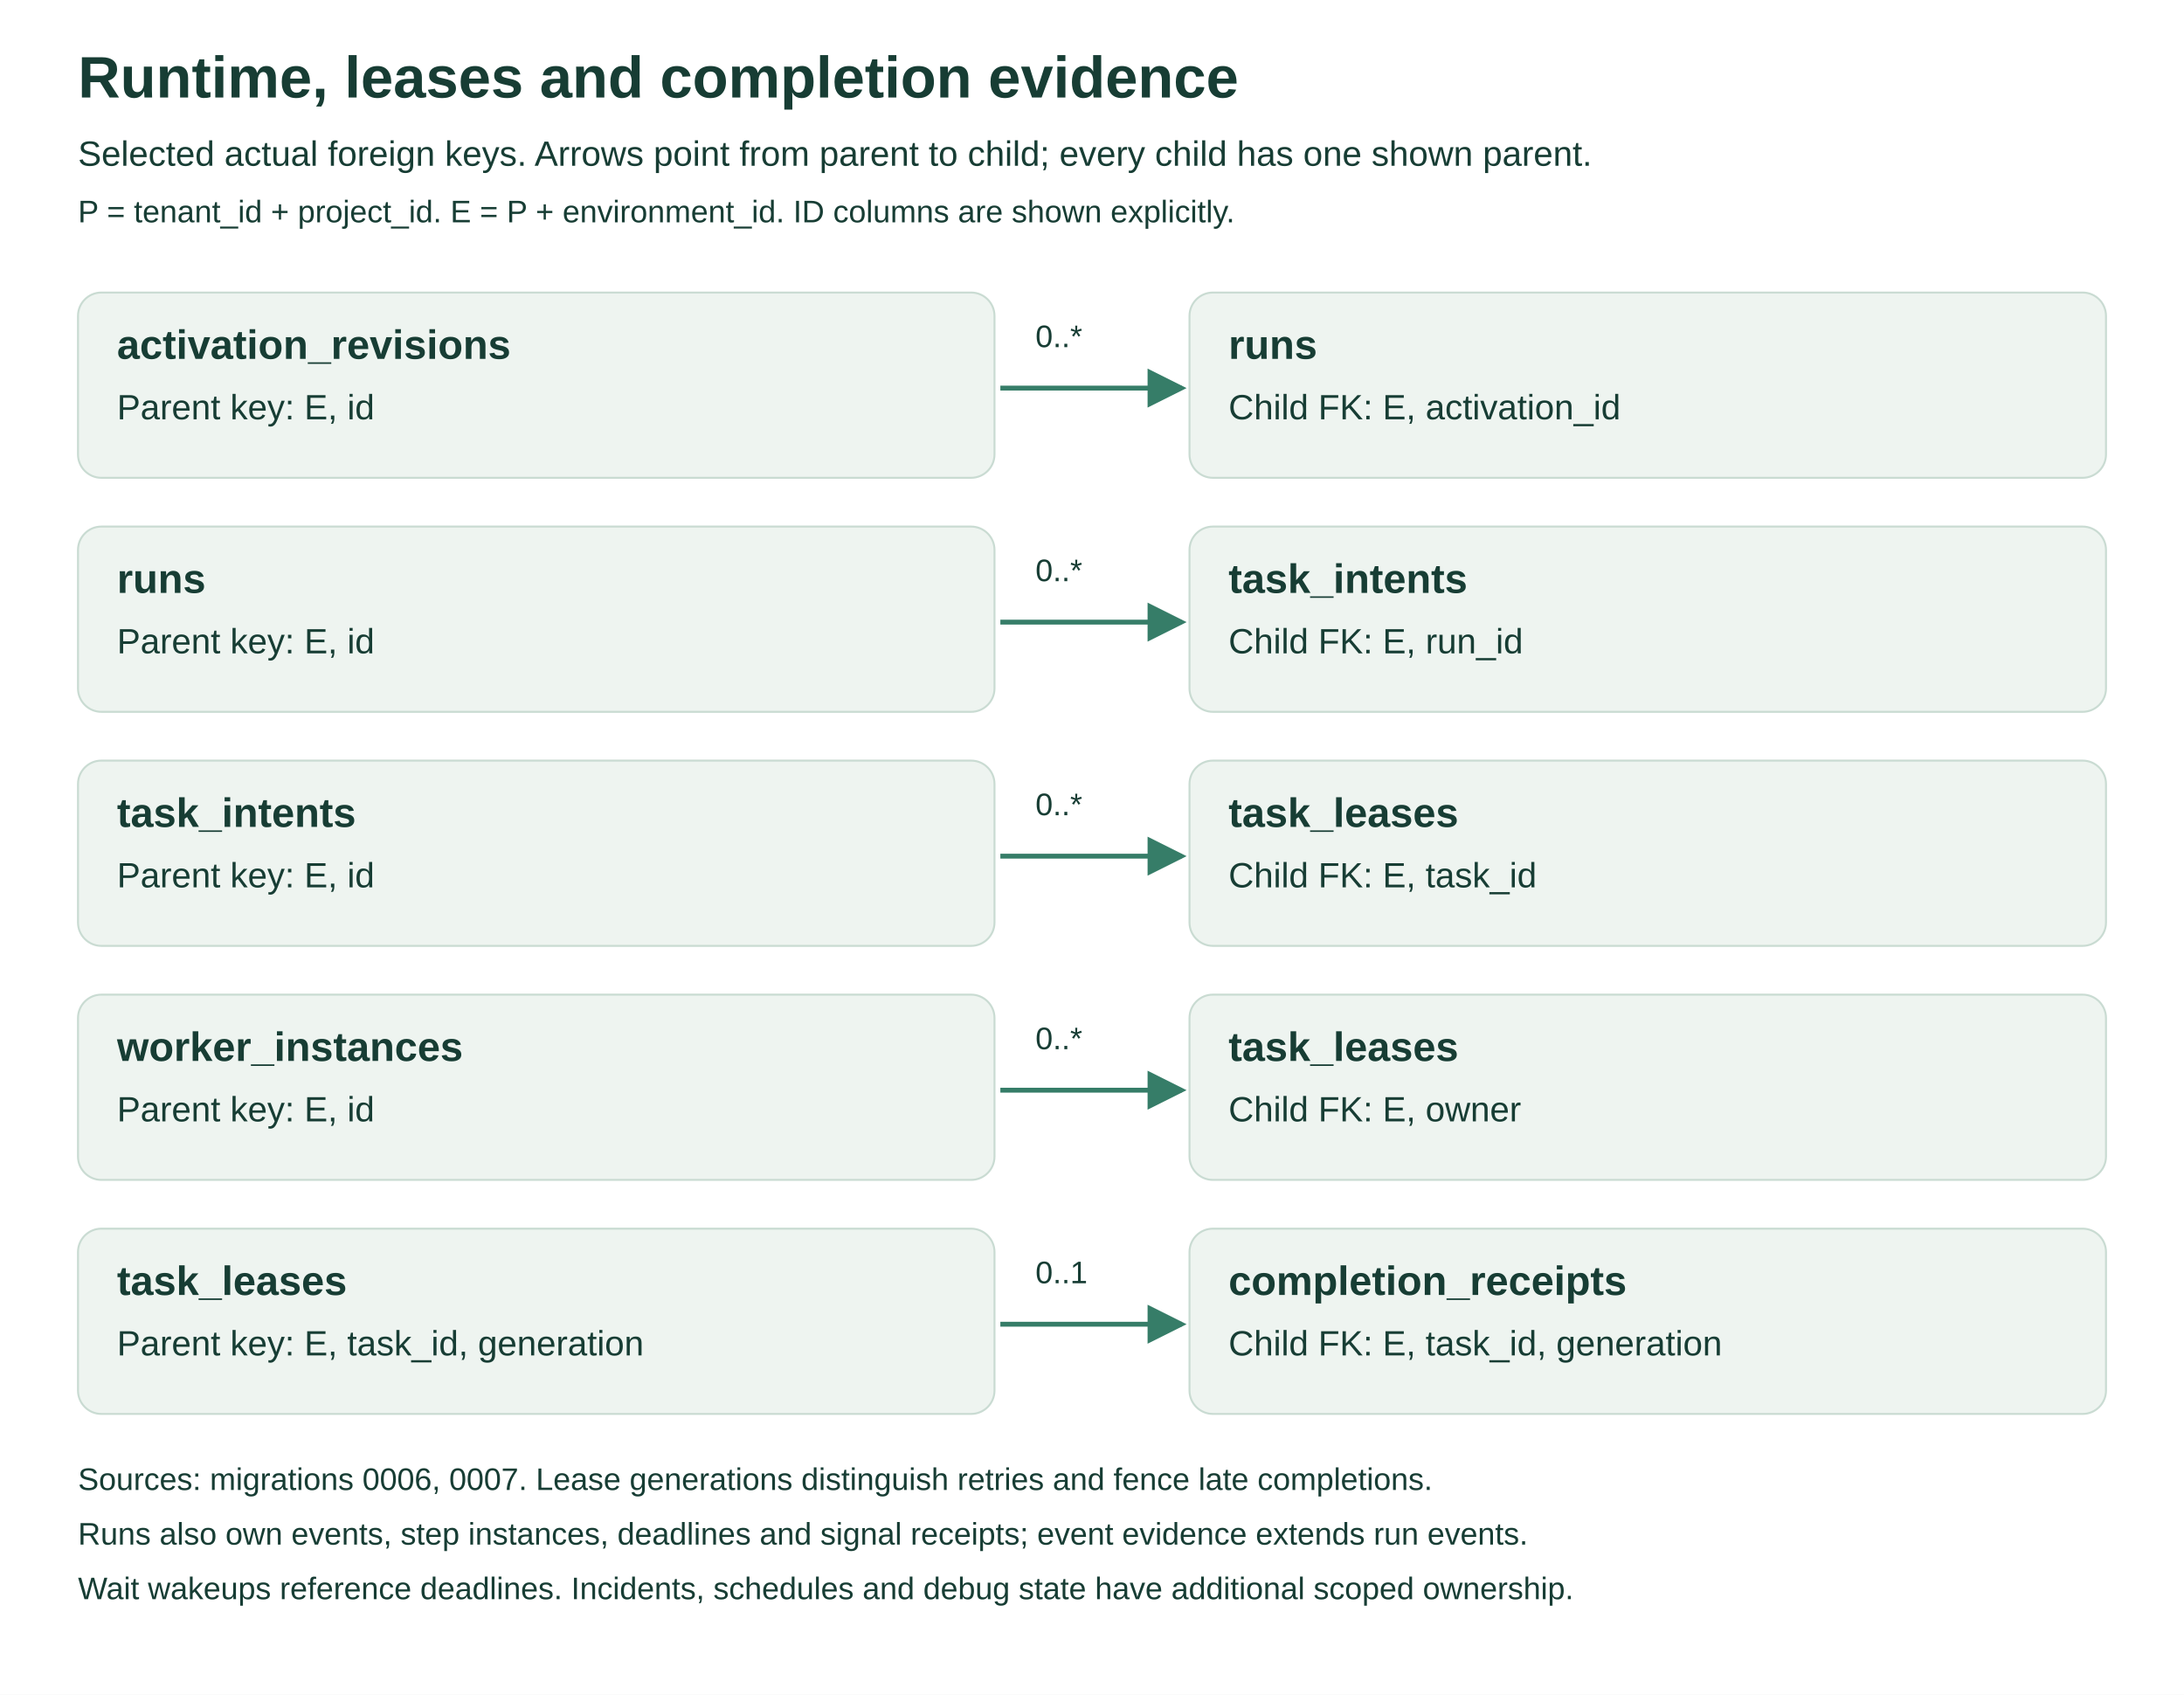
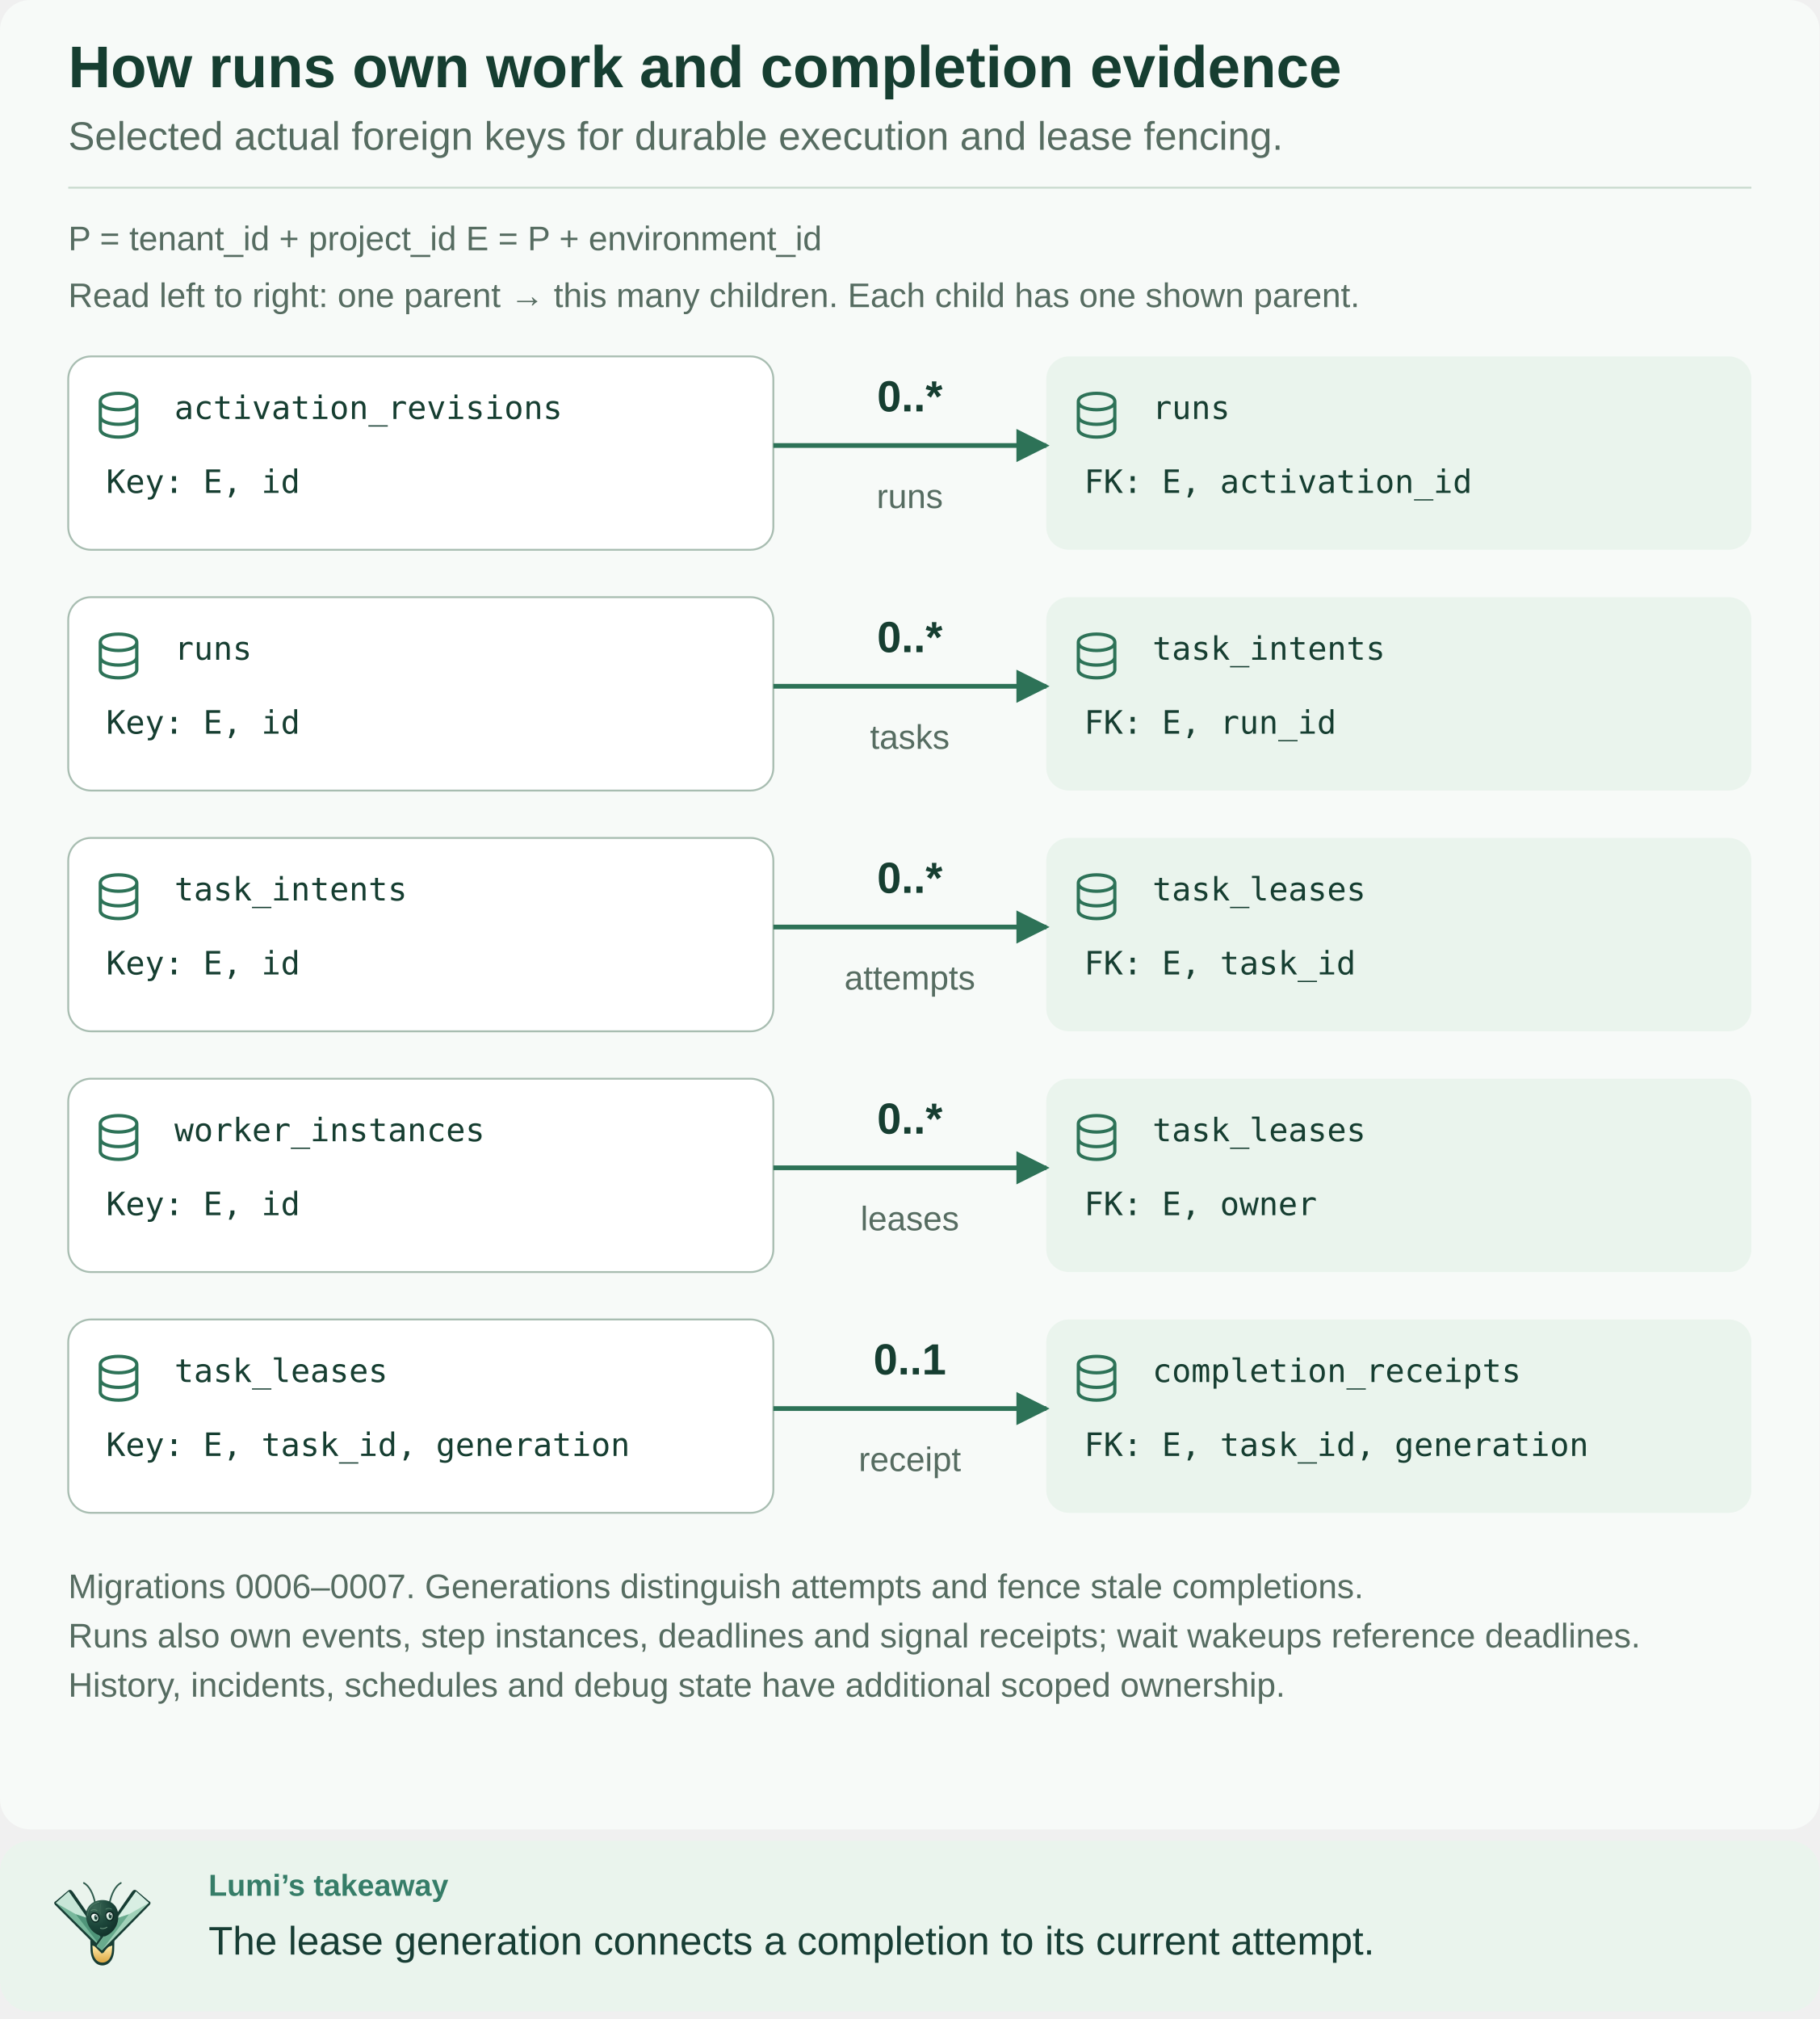
- <svg xmlns="http://www.w3.org/2000/svg" viewBox="0 0 1120 869" role="img" aria-labelledby="title desc">
+ <svg xmlns="http://www.w3.org/2000/svg" width="960" height="1065" viewBox="0 0 960 1065" role="img" aria-labelledby="title desc">
  <defs>
-     <marker id="arrow" markerWidth="8" markerHeight="8" refX="7" refY="4" orient="auto">
-       <path d="M0 0L8 4L0 8Z" fill="#367D68" />
+     <marker id="arrow" viewBox="0 0 10 10" refX="9" refY="5" markerWidth="7" markerHeight="7" orient="auto-start-reverse">
+       <path d="M0 0L10 5L0 10Z" fill="#2d7257" />
    </marker>
  </defs>
-   <style>text{font-family:Arial,sans-serif;fill:#173D34}.title{font-size:30px;font-weight:700}.head{font-size:21px;font-weight:700}.body{font-size:18px}.small{font-size:16px}.edge{fill:none;stroke:#367D68;stroke-width:2.5;marker-end:url(#arrow)}</style>
-   <rect width="1120" height="869" fill="#FFFFFF" />
-   <text x="40" y="50" class="title">Runtime, leases and completion evidence</text>
-   <text x="40" y="85" class="body">Selected actual foreign keys. Arrows point from parent to child; every child has one shown parent.</text>
-   <text x="40" y="114" class="small">P = tenant_id + project_id. E = P + environment_id. ID columns are shown explicitly.</text>
-   <rect x="40" y="150" width="470" height="95" rx="12" fill="#EEF4F0" stroke="#C9DBD2" />
-   <text x="60" y="184" class="head">activation_revisions</text>
-   <text x="60" y="215" class="body">Parent key: E, id</text>
-   <rect x="610" y="150" width="470" height="95" rx="12" fill="#EEF4F0" stroke="#C9DBD2" />
-   <text x="630" y="184" class="head">runs</text>
-   <text x="630" y="215" class="body">Child FK: E, activation_id</text>
-   <path class="edge" d="M513 199L606 199" />
-   <text x="531" y="178" class="small">0..*</text>
-   <rect x="40" y="270" width="470" height="95" rx="12" fill="#EEF4F0" stroke="#C9DBD2" />
-   <text x="60" y="304" class="head">runs</text>
-   <text x="60" y="335" class="body">Parent key: E, id</text>
-   <rect x="610" y="270" width="470" height="95" rx="12" fill="#EEF4F0" stroke="#C9DBD2" />
-   <text x="630" y="304" class="head">task_intents</text>
-   <text x="630" y="335" class="body">Child FK: E, run_id</text>
-   <path class="edge" d="M513 319L606 319" />
-   <text x="531" y="298" class="small">0..*</text>
-   <rect x="40" y="390" width="470" height="95" rx="12" fill="#EEF4F0" stroke="#C9DBD2" />
-   <text x="60" y="424" class="head">task_intents</text>
-   <text x="60" y="455" class="body">Parent key: E, id</text>
-   <rect x="610" y="390" width="470" height="95" rx="12" fill="#EEF4F0" stroke="#C9DBD2" />
-   <text x="630" y="424" class="head">task_leases</text>
-   <text x="630" y="455" class="body">Child FK: E, task_id</text>
-   <path class="edge" d="M513 439L606 439" />
-   <text x="531" y="418" class="small">0..*</text>
-   <rect x="40" y="510" width="470" height="95" rx="12" fill="#EEF4F0" stroke="#C9DBD2" />
-   <text x="60" y="544" class="head">worker_instances</text>
-   <text x="60" y="575" class="body">Parent key: E, id</text>
-   <rect x="610" y="510" width="470" height="95" rx="12" fill="#EEF4F0" stroke="#C9DBD2" />
-   <text x="630" y="544" class="head">task_leases</text>
-   <text x="630" y="575" class="body">Child FK: E, owner</text>
-   <path class="edge" d="M513 559L606 559" />
-   <text x="531" y="538" class="small">0..*</text>
-   <rect x="40" y="630" width="470" height="95" rx="12" fill="#EEF4F0" stroke="#C9DBD2" />
-   <text x="60" y="664" class="head">task_leases</text>
-   <text x="60" y="695" class="body">Parent key: E, task_id, generation</text>
-   <rect x="610" y="630" width="470" height="95" rx="12" fill="#EEF4F0" stroke="#C9DBD2" />
-   <text x="630" y="664" class="head">completion_receipts</text>
-   <text x="630" y="695" class="body">Child FK: E, task_id, generation</text>
-   <path class="edge" d="M513 679L606 679" />
-   <text x="531" y="658" class="small">0..1</text>
-   <text x="40" y="764" class="small">Sources: migrations 0006, 0007. Lease generations distinguish retries and fence late completions.</text>
-   <text x="40" y="792" class="small">Runs also own events, step instances, deadlines and signal receipts; event evidence extends run events.</text>
-   <text x="40" y="820" class="small">Wait wakeups reference deadlines. Incidents, schedules and debug state have additional scoped ownership.</text>
+   <style>text{font-family:"Avenir Next",Arial,Helvetica,sans-serif;fill:#163e31}.title{font-size:31px;font-weight:700}.head{font-size:23px;font-weight:700}.body{font-size:21px}.small{font-size:18px}.code{font-family:Menlo,Consolas,monospace;font-size:17px}.muted{fill:#566c61}.edge{fill:none;stroke:#2d7257;stroke-width:2.5;marker-end:url(#arrow)}.white{fill:white}</style>
+   <rect width="960" height="965" rx="16" fill="#f7faf8" />
+   <path d="M36 99H924" stroke="#c9dacf" />
+   <text x="36" y="46" class="title">How runs own work and completion evidence</text>
+   <text x="36" y="79" class="body muted">Selected actual foreign keys for durable execution and lease fencing.</text>
+   <text x="36" y="132" class="small muted">P = tenant_id + project_id     E = P + environment_id</text>
+   <text x="36" y="162" class="small muted">Read left to right: one parent → this many children. Each child has one shown parent.</text>
+   <rect x="36" y="188" width="372" height="102" rx="12" fill="white" stroke="#a8bdb1" />
+   <rect x="552" y="188" width="372" height="102" rx="12" fill="#eaf4ed" />
+   <g transform="translate(51,207) scale(0.9615385)" fill="none" stroke="#2d7257" stroke-width="1.8" stroke-linecap="round" stroke-linejoin="round">
+     <path d="M2 5C2 -1 22 -1 22 5C22 11 2 11 2 5 M2 5V20C2 26 22 26 22 20V5 M2 13C2 19 22 19 22 13" />
+   </g>
+   <text x="92" y="221" class="code">activation_revisions</text>
+   <text x="56" y="260" class="code">Key: E, id</text>
+   <g transform="translate(567,207) scale(0.9615385)" fill="none" stroke="#2d7257" stroke-width="1.8" stroke-linecap="round" stroke-linejoin="round">
+     <path d="M2 5C2 -1 22 -1 22 5C22 11 2 11 2 5 M2 5V20C2 26 22 26 22 20V5 M2 13C2 19 22 19 22 13" />
+   </g>
+   <text x="608" y="221" class="code">runs</text>
+   <text x="572" y="260" class="code">FK: E, activation_id</text>
+   <path class="edge" d="M408 235H552" />
+   <text x="480" y="217" class="head" text-anchor="middle">0..*</text>
+   <text x="480" y="268" class="small muted" text-anchor="middle">runs</text>
+   <rect x="36" y="315" width="372" height="102" rx="12" fill="white" stroke="#a8bdb1" />
+   <rect x="552" y="315" width="372" height="102" rx="12" fill="#eaf4ed" />
+   <g transform="translate(51,334) scale(0.9615385)" fill="none" stroke="#2d7257" stroke-width="1.8" stroke-linecap="round" stroke-linejoin="round">
+     <path d="M2 5C2 -1 22 -1 22 5C22 11 2 11 2 5 M2 5V20C2 26 22 26 22 20V5 M2 13C2 19 22 19 22 13" />
+   </g>
+   <text x="92" y="348" class="code">runs</text>
+   <text x="56" y="387" class="code">Key: E, id</text>
+   <g transform="translate(567,334) scale(0.9615385)" fill="none" stroke="#2d7257" stroke-width="1.8" stroke-linecap="round" stroke-linejoin="round">
+     <path d="M2 5C2 -1 22 -1 22 5C22 11 2 11 2 5 M2 5V20C2 26 22 26 22 20V5 M2 13C2 19 22 19 22 13" />
+   </g>
+   <text x="608" y="348" class="code">task_intents</text>
+   <text x="572" y="387" class="code">FK: E, run_id</text>
+   <path class="edge" d="M408 362H552" />
+   <text x="480" y="344" class="head" text-anchor="middle">0..*</text>
+   <text x="480" y="395" class="small muted" text-anchor="middle">tasks</text>
+   <rect x="36" y="442" width="372" height="102" rx="12" fill="white" stroke="#a8bdb1" />
+   <rect x="552" y="442" width="372" height="102" rx="12" fill="#eaf4ed" />
+   <g transform="translate(51,461) scale(0.9615385)" fill="none" stroke="#2d7257" stroke-width="1.8" stroke-linecap="round" stroke-linejoin="round">
+     <path d="M2 5C2 -1 22 -1 22 5C22 11 2 11 2 5 M2 5V20C2 26 22 26 22 20V5 M2 13C2 19 22 19 22 13" />
+   </g>
+   <text x="92" y="475" class="code">task_intents</text>
+   <text x="56" y="514" class="code">Key: E, id</text>
+   <g transform="translate(567,461) scale(0.9615385)" fill="none" stroke="#2d7257" stroke-width="1.8" stroke-linecap="round" stroke-linejoin="round">
+     <path d="M2 5C2 -1 22 -1 22 5C22 11 2 11 2 5 M2 5V20C2 26 22 26 22 20V5 M2 13C2 19 22 19 22 13" />
+   </g>
+   <text x="608" y="475" class="code">task_leases</text>
+   <text x="572" y="514" class="code">FK: E, task_id</text>
+   <path class="edge" d="M408 489H552" />
+   <text x="480" y="471" class="head" text-anchor="middle">0..*</text>
+   <text x="480" y="522" class="small muted" text-anchor="middle">attempts</text>
+   <rect x="36" y="569" width="372" height="102" rx="12" fill="white" stroke="#a8bdb1" />
+   <rect x="552" y="569" width="372" height="102" rx="12" fill="#eaf4ed" />
+   <g transform="translate(51,588) scale(0.9615385)" fill="none" stroke="#2d7257" stroke-width="1.8" stroke-linecap="round" stroke-linejoin="round">
+     <path d="M2 5C2 -1 22 -1 22 5C22 11 2 11 2 5 M2 5V20C2 26 22 26 22 20V5 M2 13C2 19 22 19 22 13" />
+   </g>
+   <text x="92" y="602" class="code">worker_instances</text>
+   <text x="56" y="641" class="code">Key: E, id</text>
+   <g transform="translate(567,588) scale(0.9615385)" fill="none" stroke="#2d7257" stroke-width="1.8" stroke-linecap="round" stroke-linejoin="round">
+     <path d="M2 5C2 -1 22 -1 22 5C22 11 2 11 2 5 M2 5V20C2 26 22 26 22 20V5 M2 13C2 19 22 19 22 13" />
+   </g>
+   <text x="608" y="602" class="code">task_leases</text>
+   <text x="572" y="641" class="code">FK: E, owner</text>
+   <path class="edge" d="M408 616H552" />
+   <text x="480" y="598" class="head" text-anchor="middle">0..*</text>
+   <text x="480" y="649" class="small muted" text-anchor="middle">leases</text>
+   <rect x="36" y="696" width="372" height="102" rx="12" fill="white" stroke="#a8bdb1" />
+   <rect x="552" y="696" width="372" height="102" rx="12" fill="#eaf4ed" />
+   <g transform="translate(51,715) scale(0.9615385)" fill="none" stroke="#2d7257" stroke-width="1.8" stroke-linecap="round" stroke-linejoin="round">
+     <path d="M2 5C2 -1 22 -1 22 5C22 11 2 11 2 5 M2 5V20C2 26 22 26 22 20V5 M2 13C2 19 22 19 22 13" />
+   </g>
+   <text x="92" y="729" class="code">task_leases</text>
+   <text x="56" y="768" class="code">Key: E, task_id, generation</text>
+   <g transform="translate(567,715) scale(0.9615385)" fill="none" stroke="#2d7257" stroke-width="1.8" stroke-linecap="round" stroke-linejoin="round">
+     <path d="M2 5C2 -1 22 -1 22 5C22 11 2 11 2 5 M2 5V20C2 26 22 26 22 20V5 M2 13C2 19 22 19 22 13" />
+   </g>
+   <text x="608" y="729" class="code">completion_receipts</text>
+   <text x="572" y="768" class="code">FK: E, task_id, generation</text>
+   <path class="edge" d="M408 743H552" />
+   <text x="480" y="725" class="head" text-anchor="middle">0..1</text>
+   <text x="480" y="776" class="small muted" text-anchor="middle">receipt</text>
+   <text x="36" y="843" class="small muted">Migrations 0006–0007. Generations distinguish attempts and fence stale completions.</text>
+   <text x="36" y="869" class="small muted">Runs also own events, step instances, deadlines and signal receipts; wait wakeups reference deadlines.</text>
+   <text x="36" y="895" class="small muted">History, incidents, schedules and debug state have additional scoped ownership.</text>
+   <g id="lumi-takeaway">
+     <rect x="0" y="971" width="960" height="90" rx="16" fill="#EAF4ED" />
+     <g transform="translate(22 982) scale(.25)">
+       <defs>
+         <radialGradient id="lumi-face" cx=".3" cy=".2" r=".9">
+           <stop stop-color="#3C6957" />
+           <stop offset=".55" stop-color="#1C463A" />
+           <stop offset="1" stop-color="#102E28" />
+         </radialGradient>
+         <linearGradient id="lumi-eye" x1="0" y1="0" x2="0" y2="1">
+           <stop stop-color="#FFFFFF" />
+           <stop offset="1" stop-color="#B8DCC8" />
+         </linearGradient>
+         <linearGradient id="lumi-lantern" x1="0" y1="0" x2="0" y2="1">
+           <stop stop-color="#FFEDAD" />
+           <stop offset="1" stop-color="#DDA743" />
+         </linearGradient>
+       </defs>
+       <g stroke-linecap="round" stroke-linejoin="round">
+         <path d="M113 89C109 67 100 51 89 45M143 89C147 67 156 51 167 45" fill="none" stroke="#315C4E" stroke-width="3.5" />
+         <path d="M102 134Q128 122 154 134L153 184C153 206 142 219 128 219C114 219 103 206 103 184Z" fill="#173D34" />
+         <path d="M107 177Q128 185 149 177L148 191C146 205 138 213 128 213C118 213 110 205 108 191Z" fill="url(#lumi-lantern)" />
+         <path d="M30 83L56 61Q61 57 66 64L142 174L130 193L28 91Q24 86 30 83Z" fill="#173D34" />
+         <path d="M57 63L135 175L129 185L30 87Z" fill="#78B89C" />
+         <path d="M57 63L96 119L72 111L30 87Z" fill="#C7E6D7" />
+         <path d="M72 111L96 119L135 175L129 185Z" fill="#4F9479" />
+         <path d="M226 83L200 61Q195 57 190 64L111 178L127 194L228 91Q232 86 226 83Z" fill="#173D34" />
+         <path d="M199 63L116 178L127 187L226 87Z" fill="#A1D1B9" />
+         <path d="M199 63L160 119L184 111L226 87Z" fill="#D8EEE3" />
+         <path d="M184 111L160 119L116 178L127 187Z" fill="#68AA8D" />
+         <g transform="rotate(-5 128 120)">
+           <path d="M94 115C93 95 108 81 128 81C148 81 163 95 162 115       C162 135 150 152 130 158C109 155 95 138 94 115Z" fill="url(#lumi-face)" />
+           <path d="M98 111C98 96 110 86 124 85" fill="none" stroke="#83AF94" stroke-width="1.2" opacity=".5" />
+           <path d="M128 87C124 99 124 106 126 112" fill="none" stroke="#58856B" stroke-width="1" opacity=".4" />
+           <path d="M103 114C104 106 111 103 117 107C124 111 124 120 119 126       C111 131 104 124 103 114Z" fill="#0C2923" />
+           <path d="M105 114C106 109 111 107 116 110C120 113 121 120 117 124       C111 127 106 122 105 114Z" fill="url(#lumi-eye)" />
+           <ellipse cx="114.5" cy="116.5" rx="3.3" ry="5.4" fill="#173D34" />
+           <circle cx="115.5" cy="113.5" r="1.4" fill="#FFFFFF" />
+           <path d="M135 112C138 105 145 103 151 108C156 114 153 124 147 127       C139 129 133 120 135 112Z" fill="#0C2923" />
+           <path d="M137 113C139 108 144 107 148 110C152 114 150 121 146 124       C140 126 136 120 137 113Z" fill="url(#lumi-eye)" />
+           <ellipse cx="145" cy="116" rx="3.3" ry="5.4" fill="#173D34" />
+           <circle cx="146" cy="113" r="1.4" fill="#FFFFFF" />
+           <path d="M106 101Q112 98 118 102M137 101Q143 98 149 102" fill="none" stroke="#6C997E" stroke-width="1.8" opacity=".65" />
+           <path d="M122 140Q129 143 136 139" fill="none" stroke="#84B295" stroke-width="1.5" />
+         </g>
+       </g>
+     </g>
+     <text x="110" y="1000" style="font-family:Arial,Helvetica,sans-serif;font-size:16px;font-weight:700;fill:#367D68">Lumi’s takeaway</text>
+     <text x="110" y="1031" style="font-family:Arial,Helvetica,sans-serif;font-size:21px;fill:#173D34">The lease generation connects a completion to its current attempt.</text>
+   </g>
</svg>
